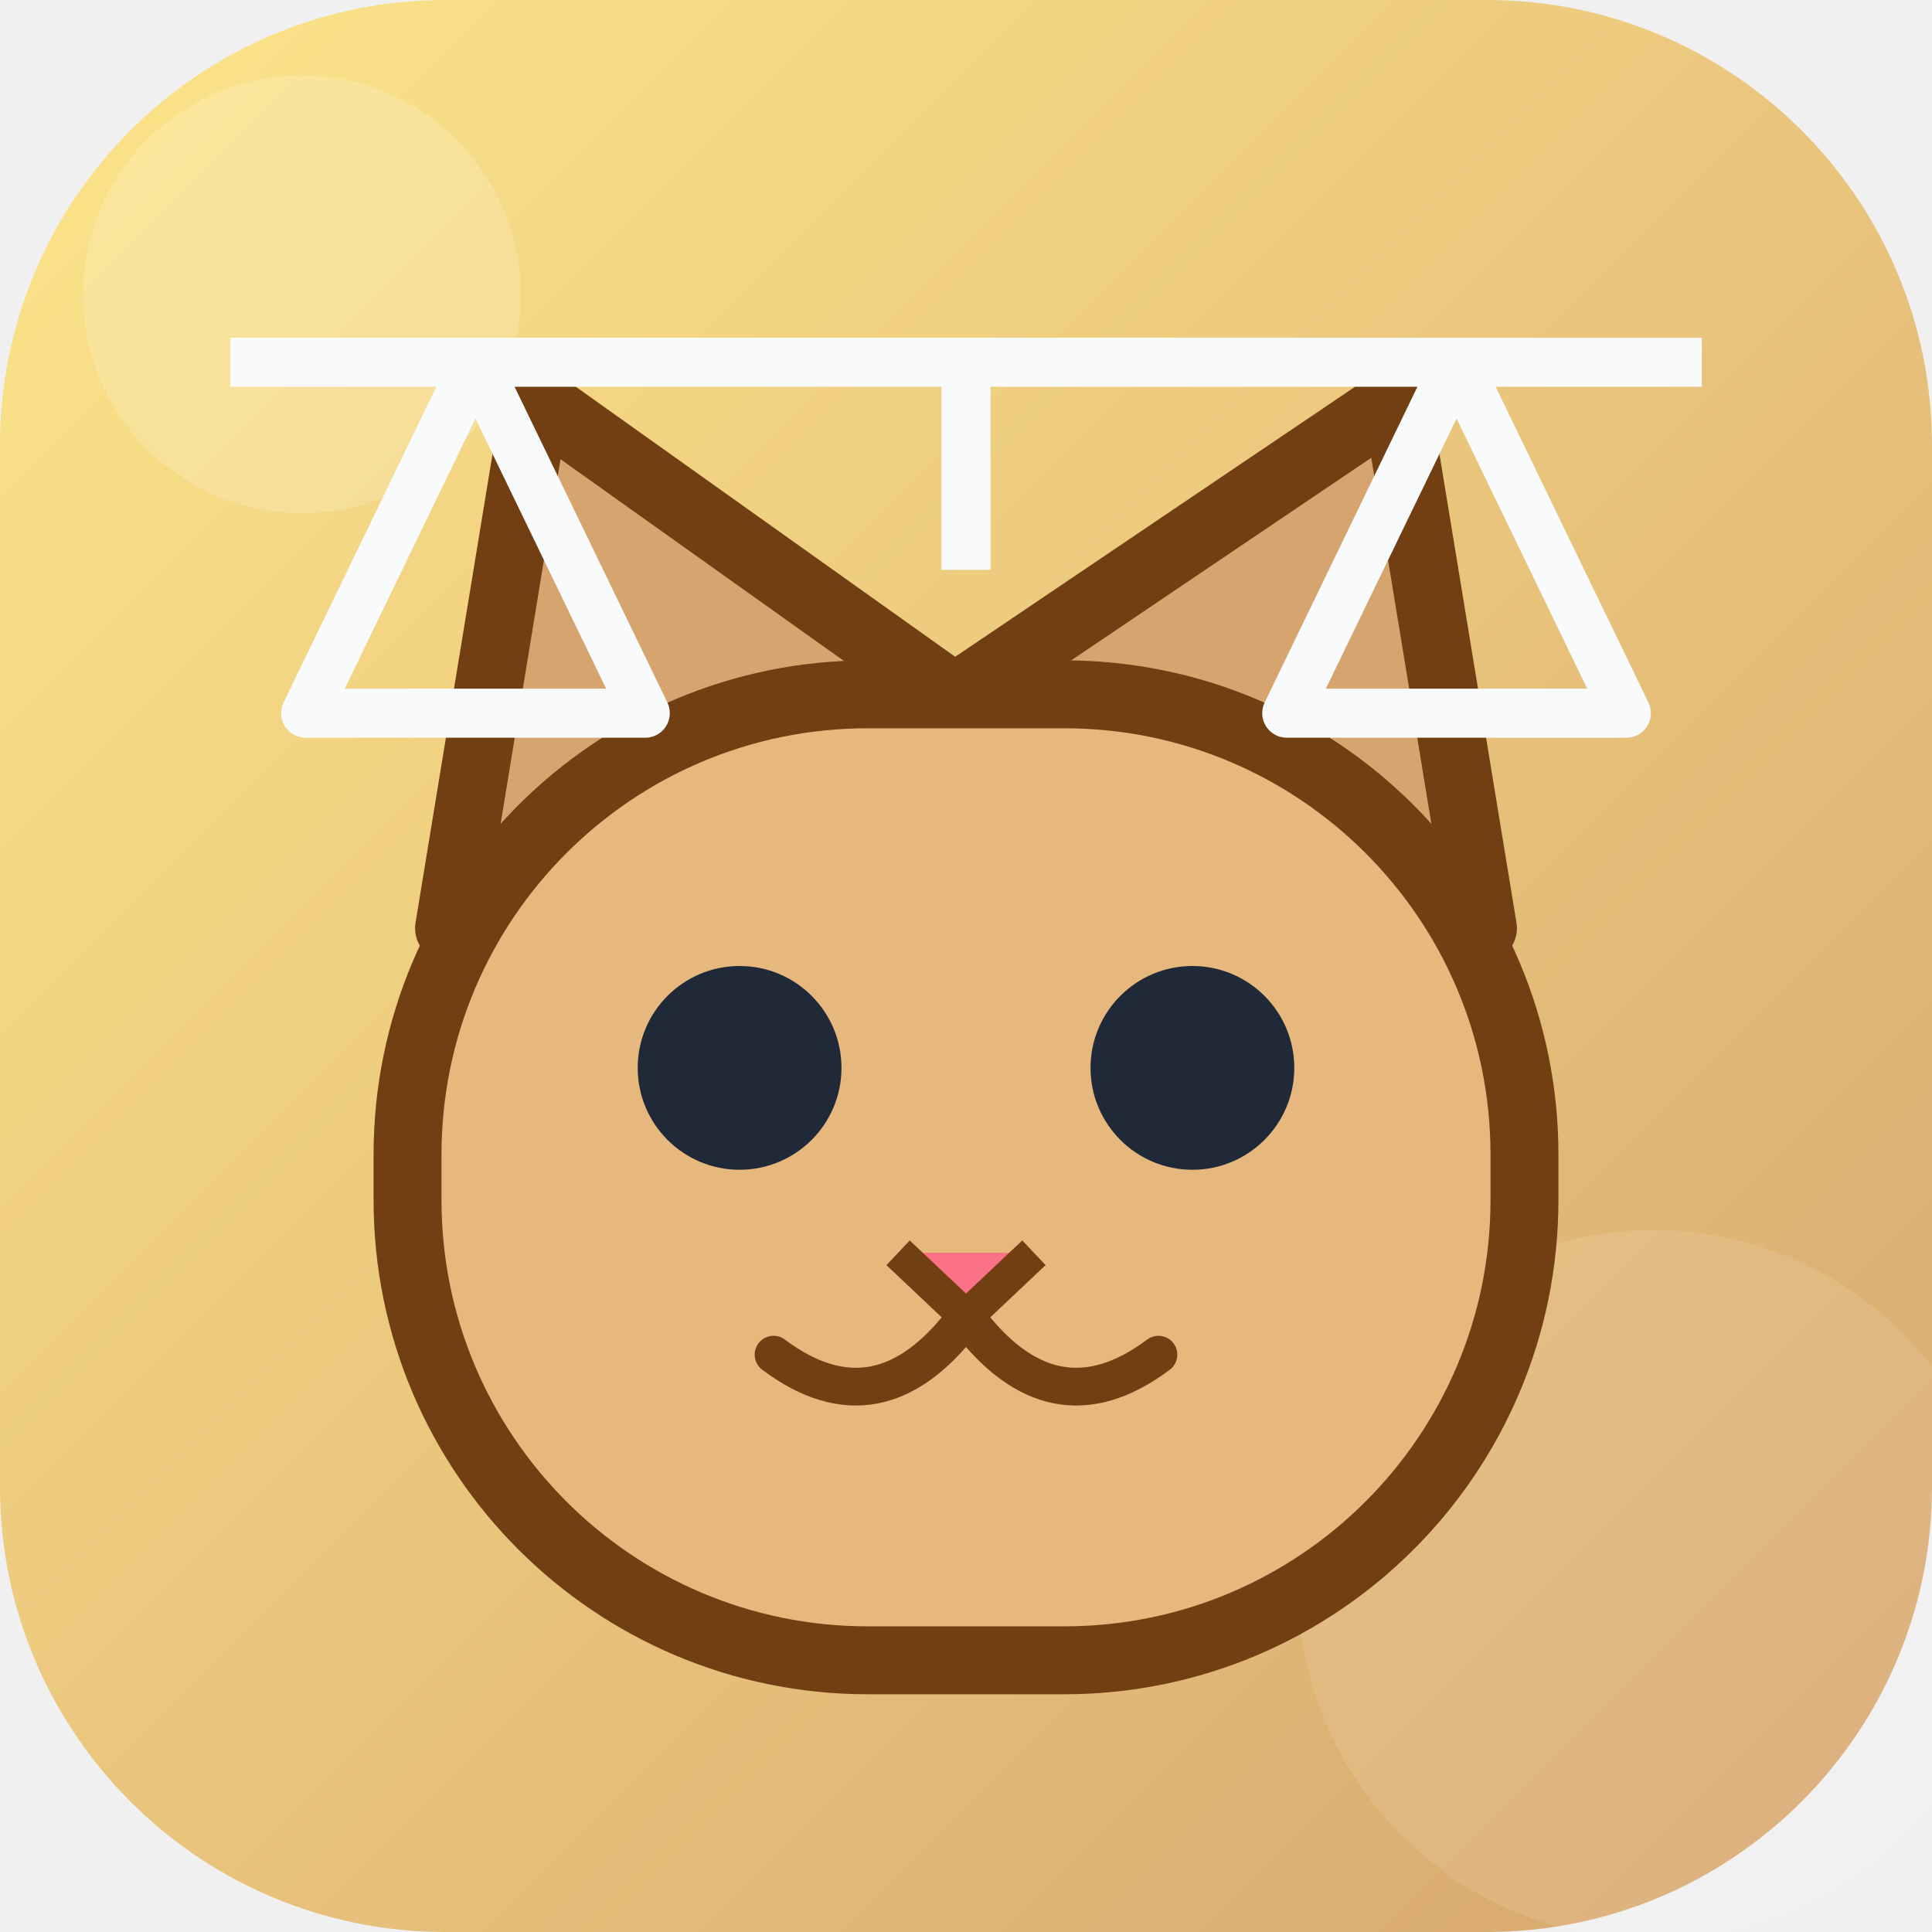
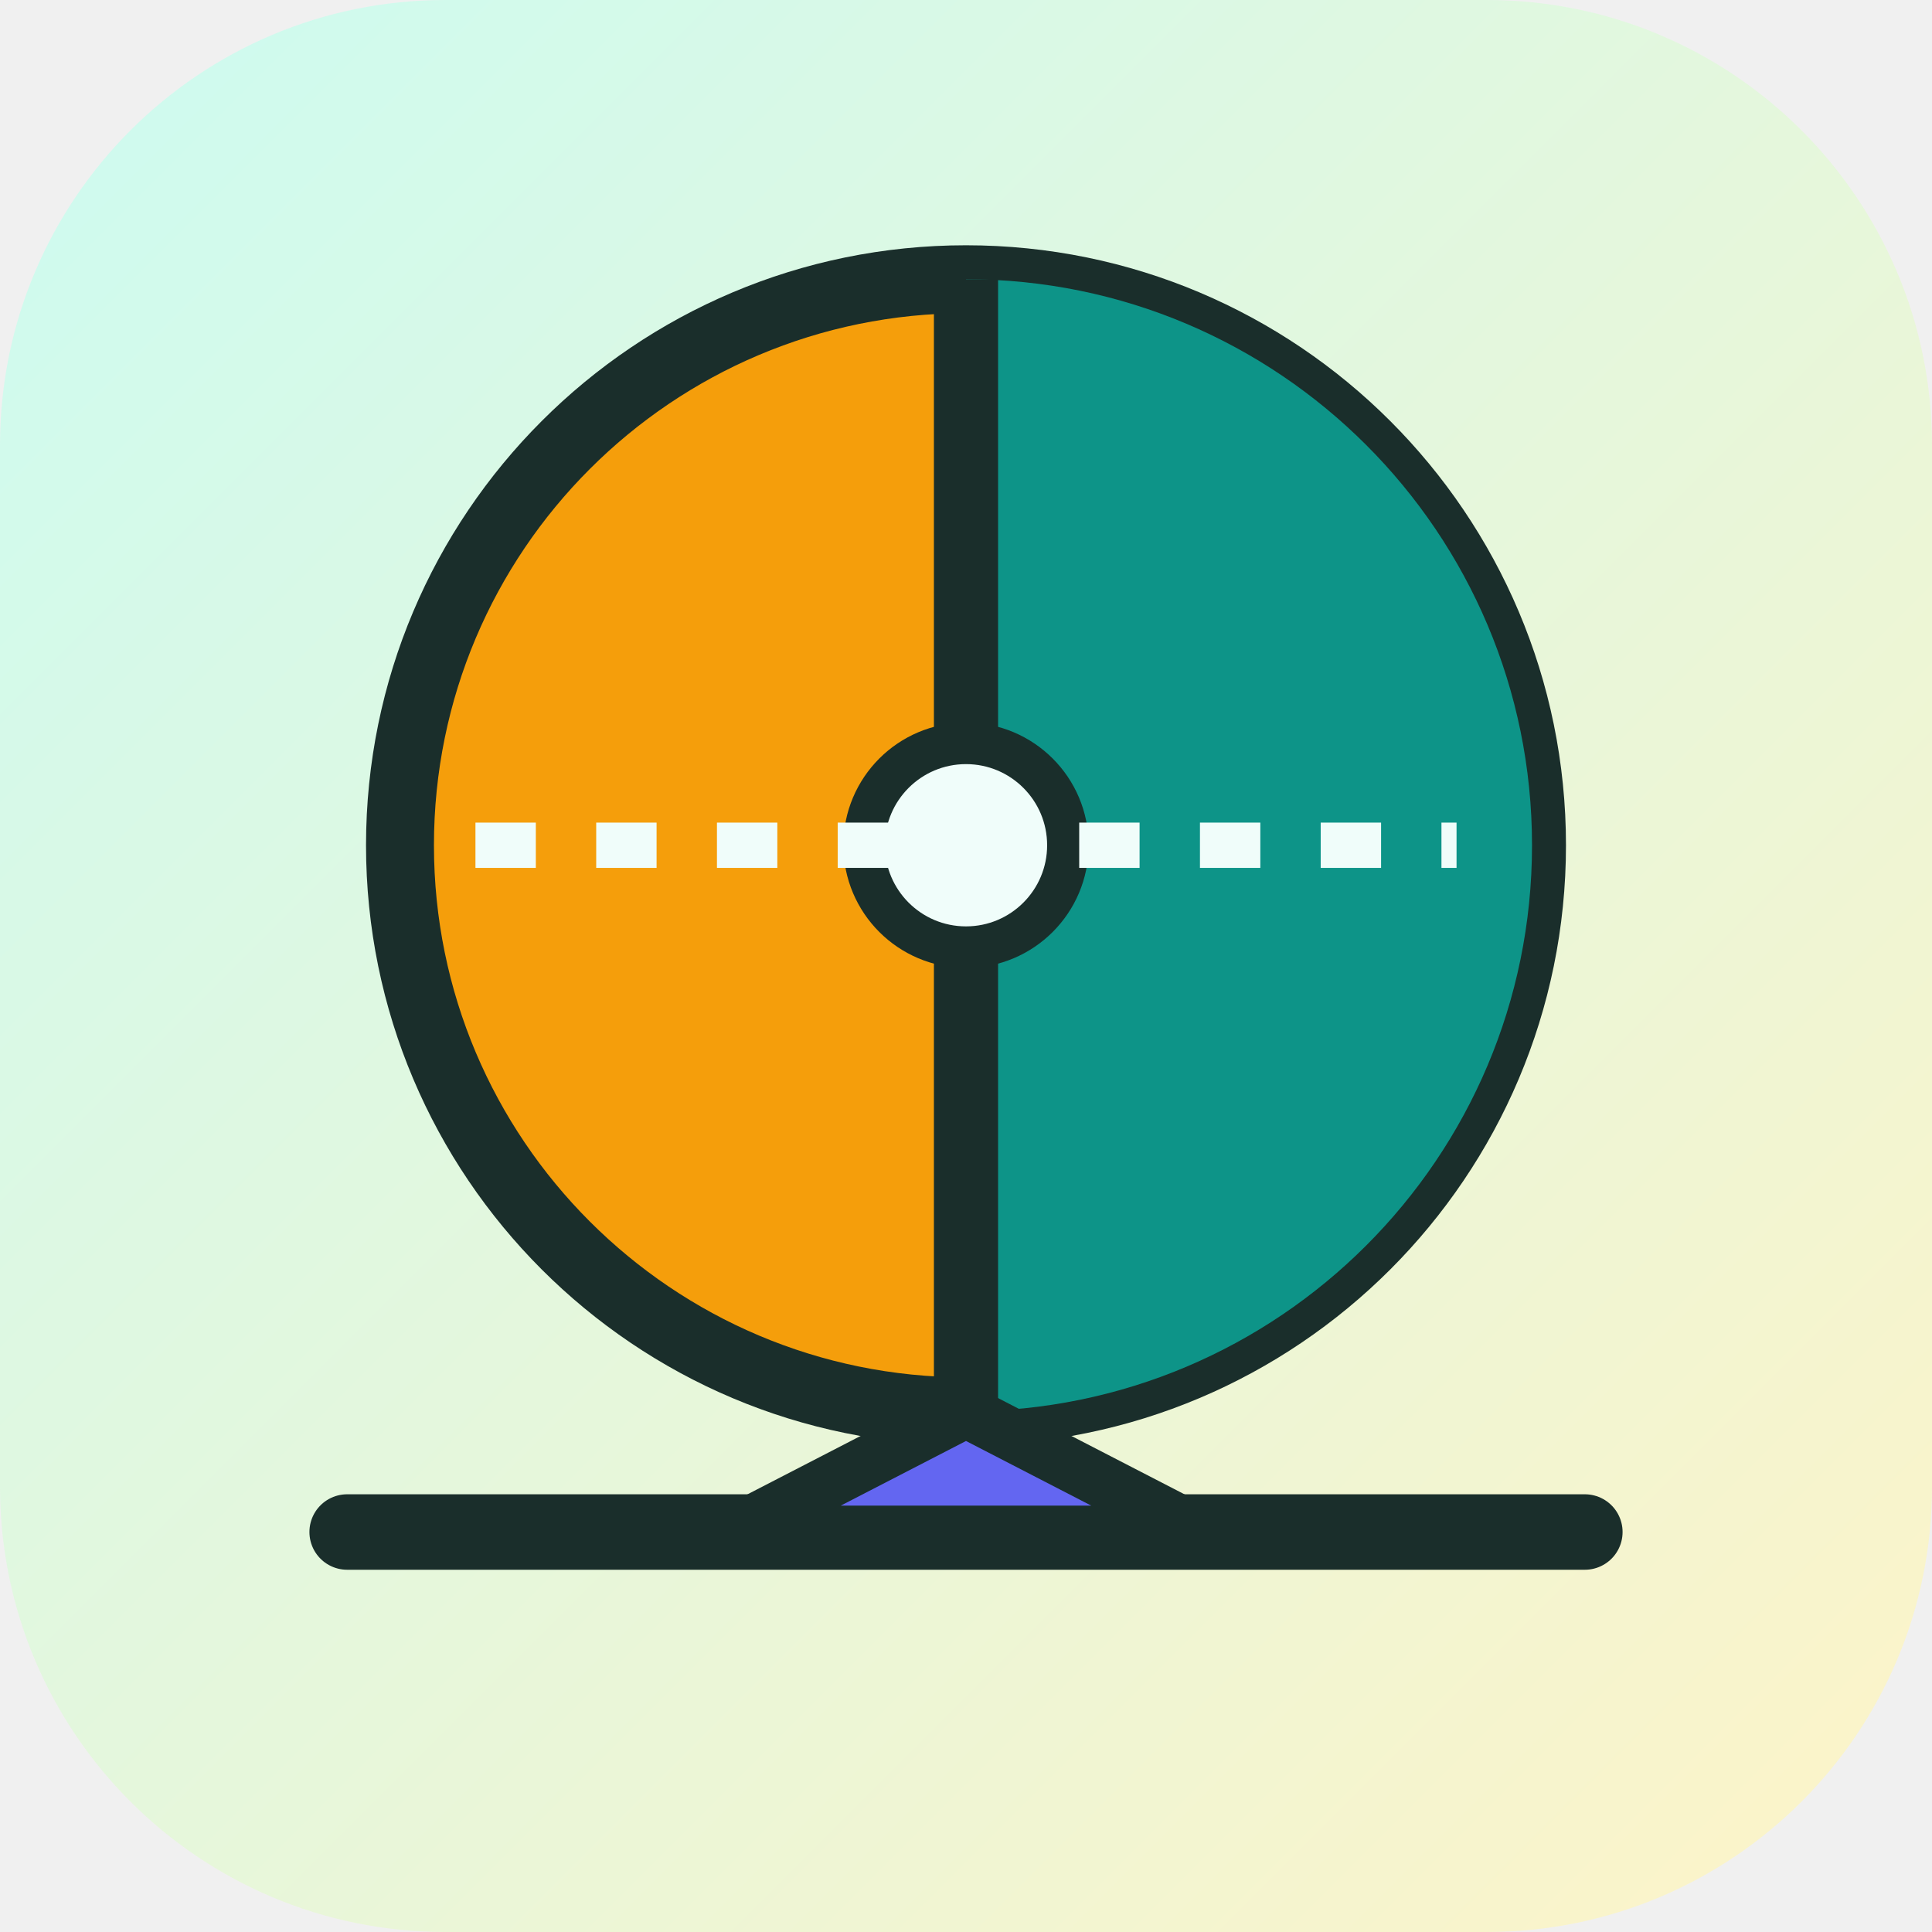
- <svg xmlns="http://www.w3.org/2000/svg" viewBox="0 0 512 512" role="img">
+ <svg xmlns="http://www.w3.org/2000/svg" viewBox="0 0 512 512">
  <defs>
-     <linearGradient id="bg-17" x1="0" y1="0" x2="1" y2="1">
-       <stop stop-color="#FDE68A" />
-       <stop offset="1" stop-color="#D6A56F" />
+     <linearGradient id="bg" x2="1" y2="1">
+       <stop stop-color="#CCFBF1" />
+       <stop offset="1" stop-color="#FEF3C7" />
    </linearGradient>
  </defs>
-   <rect width="512" height="512" rx="118" fill="url(#bg-17)" />
-   <circle cx="80" cy="78" r="58" fill="#fff" opacity=".17" />
-   <circle cx="438" cy="420" r="94" fill="#fff" opacity=".1" />
-   <path d="M119 246 142 106l111 79 117-79 23 140z" fill="#D6A56F" stroke="#713F12" stroke-width="18" stroke-linejoin="round" />
-   <rect x="108" y="184" width="296" height="256" rx="122" fill="#E6B87E" stroke="#713F12" stroke-width="18" />
-   <circle cx="196" cy="283" r="27" fill="#1F2937" />
-   <circle cx="316" cy="283" r="27" fill="#1F2937" />
-   <path d="m238 332 18 17 18-17" fill="#FB7185" stroke="#713F12" stroke-width="9" />
-   <path d="M256 349q-23 31-51 10m51-10q23 31 51 10" fill="none" stroke="#713F12" stroke-width="10" stroke-linecap="round" />
-   <path d="M61 96h390M256 96v55M126 96l-45 93h90zm260 0-45 93h90z" fill="none" stroke="#F8FAFC" stroke-width="13" stroke-linejoin="round" />
+   <rect width="512" height="512" rx="118" fill="url(#bg)" />
+   <circle cx="256" cy="224" r="150" fill="#F59E0B" stroke="#1A2E2B" stroke-width="18" />
+   <path d="M256 74a150 150 0 0 1 0 300z" fill="#0D9488" />
+   <path d="M256 74v300" stroke="#1A2E2B" stroke-width="17" />
+   <path d="M92 406h328" stroke="#1A2E2B" stroke-width="20" stroke-linecap="round" />
+   <path d="m256 374-62 32h124z" fill="#6366F1" stroke="#1A2E2B" stroke-width="14" stroke-linejoin="round" />
+   <circle cx="256" cy="224" r="27" fill="#F0FDFA" stroke="#1A2E2B" stroke-width="11" />
+   <path d="M126 224h260" stroke="#F0FDFA" stroke-width="12" stroke-dasharray="16 16" />
</svg>
